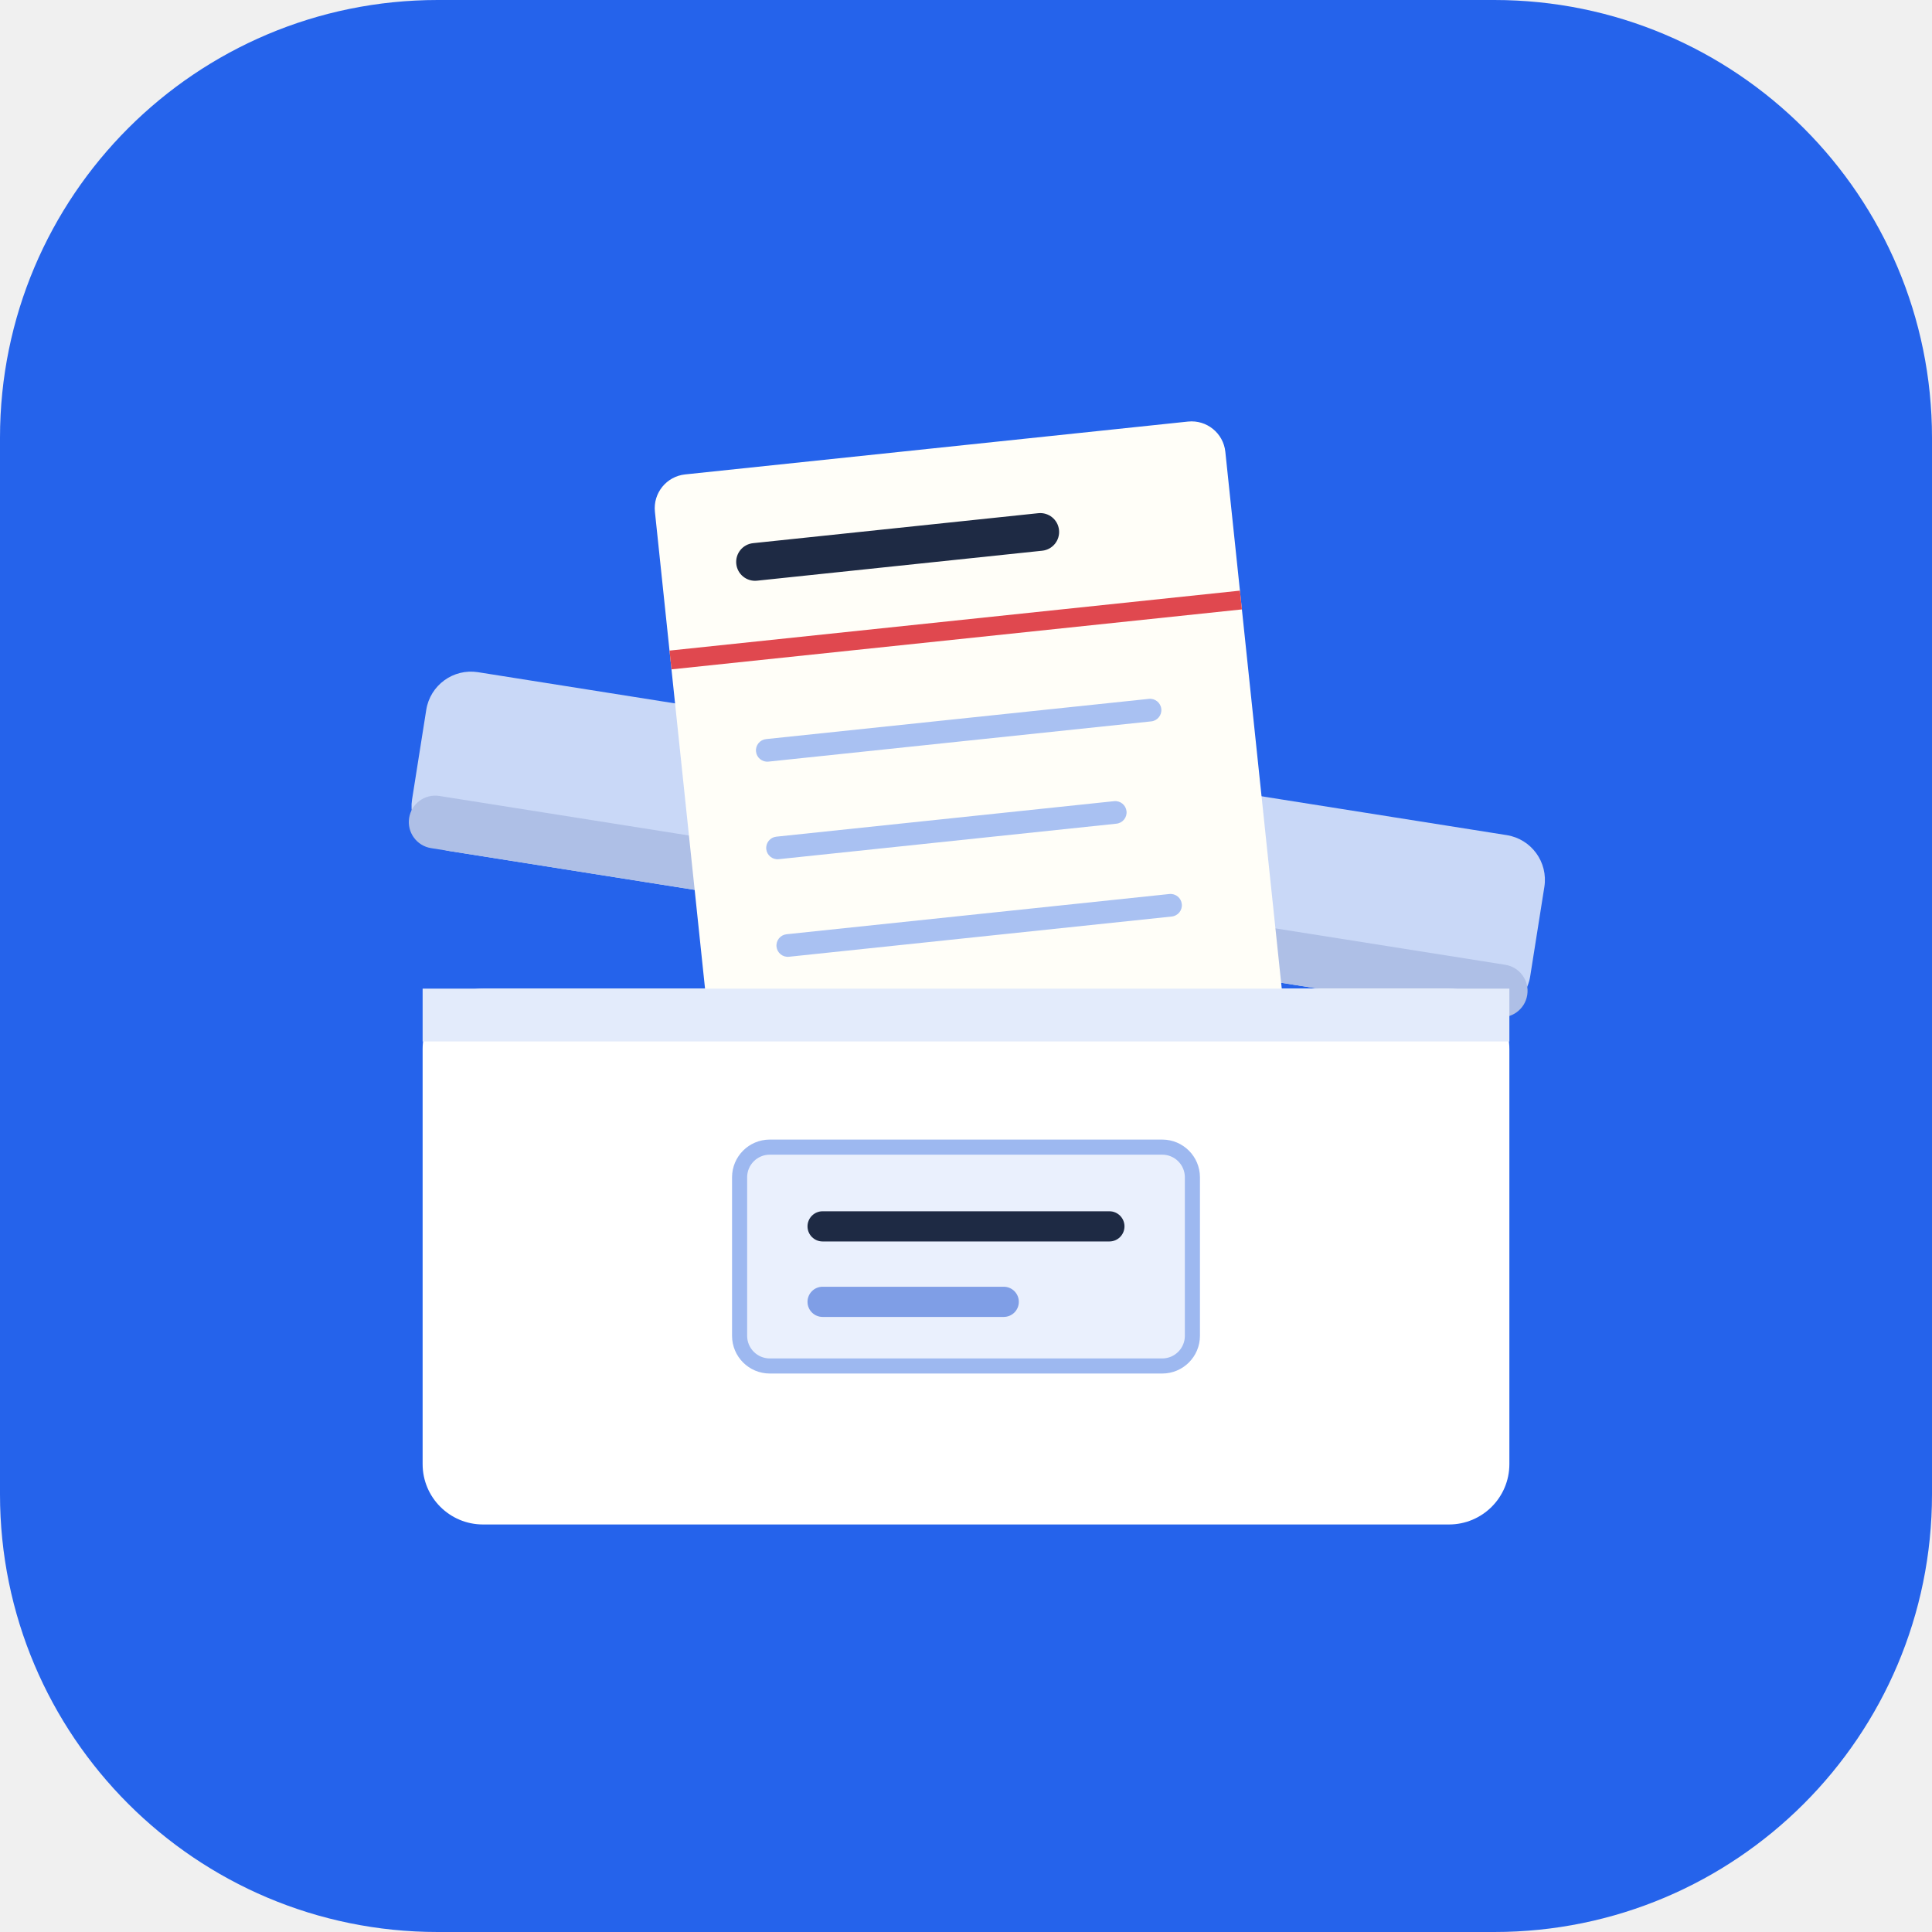
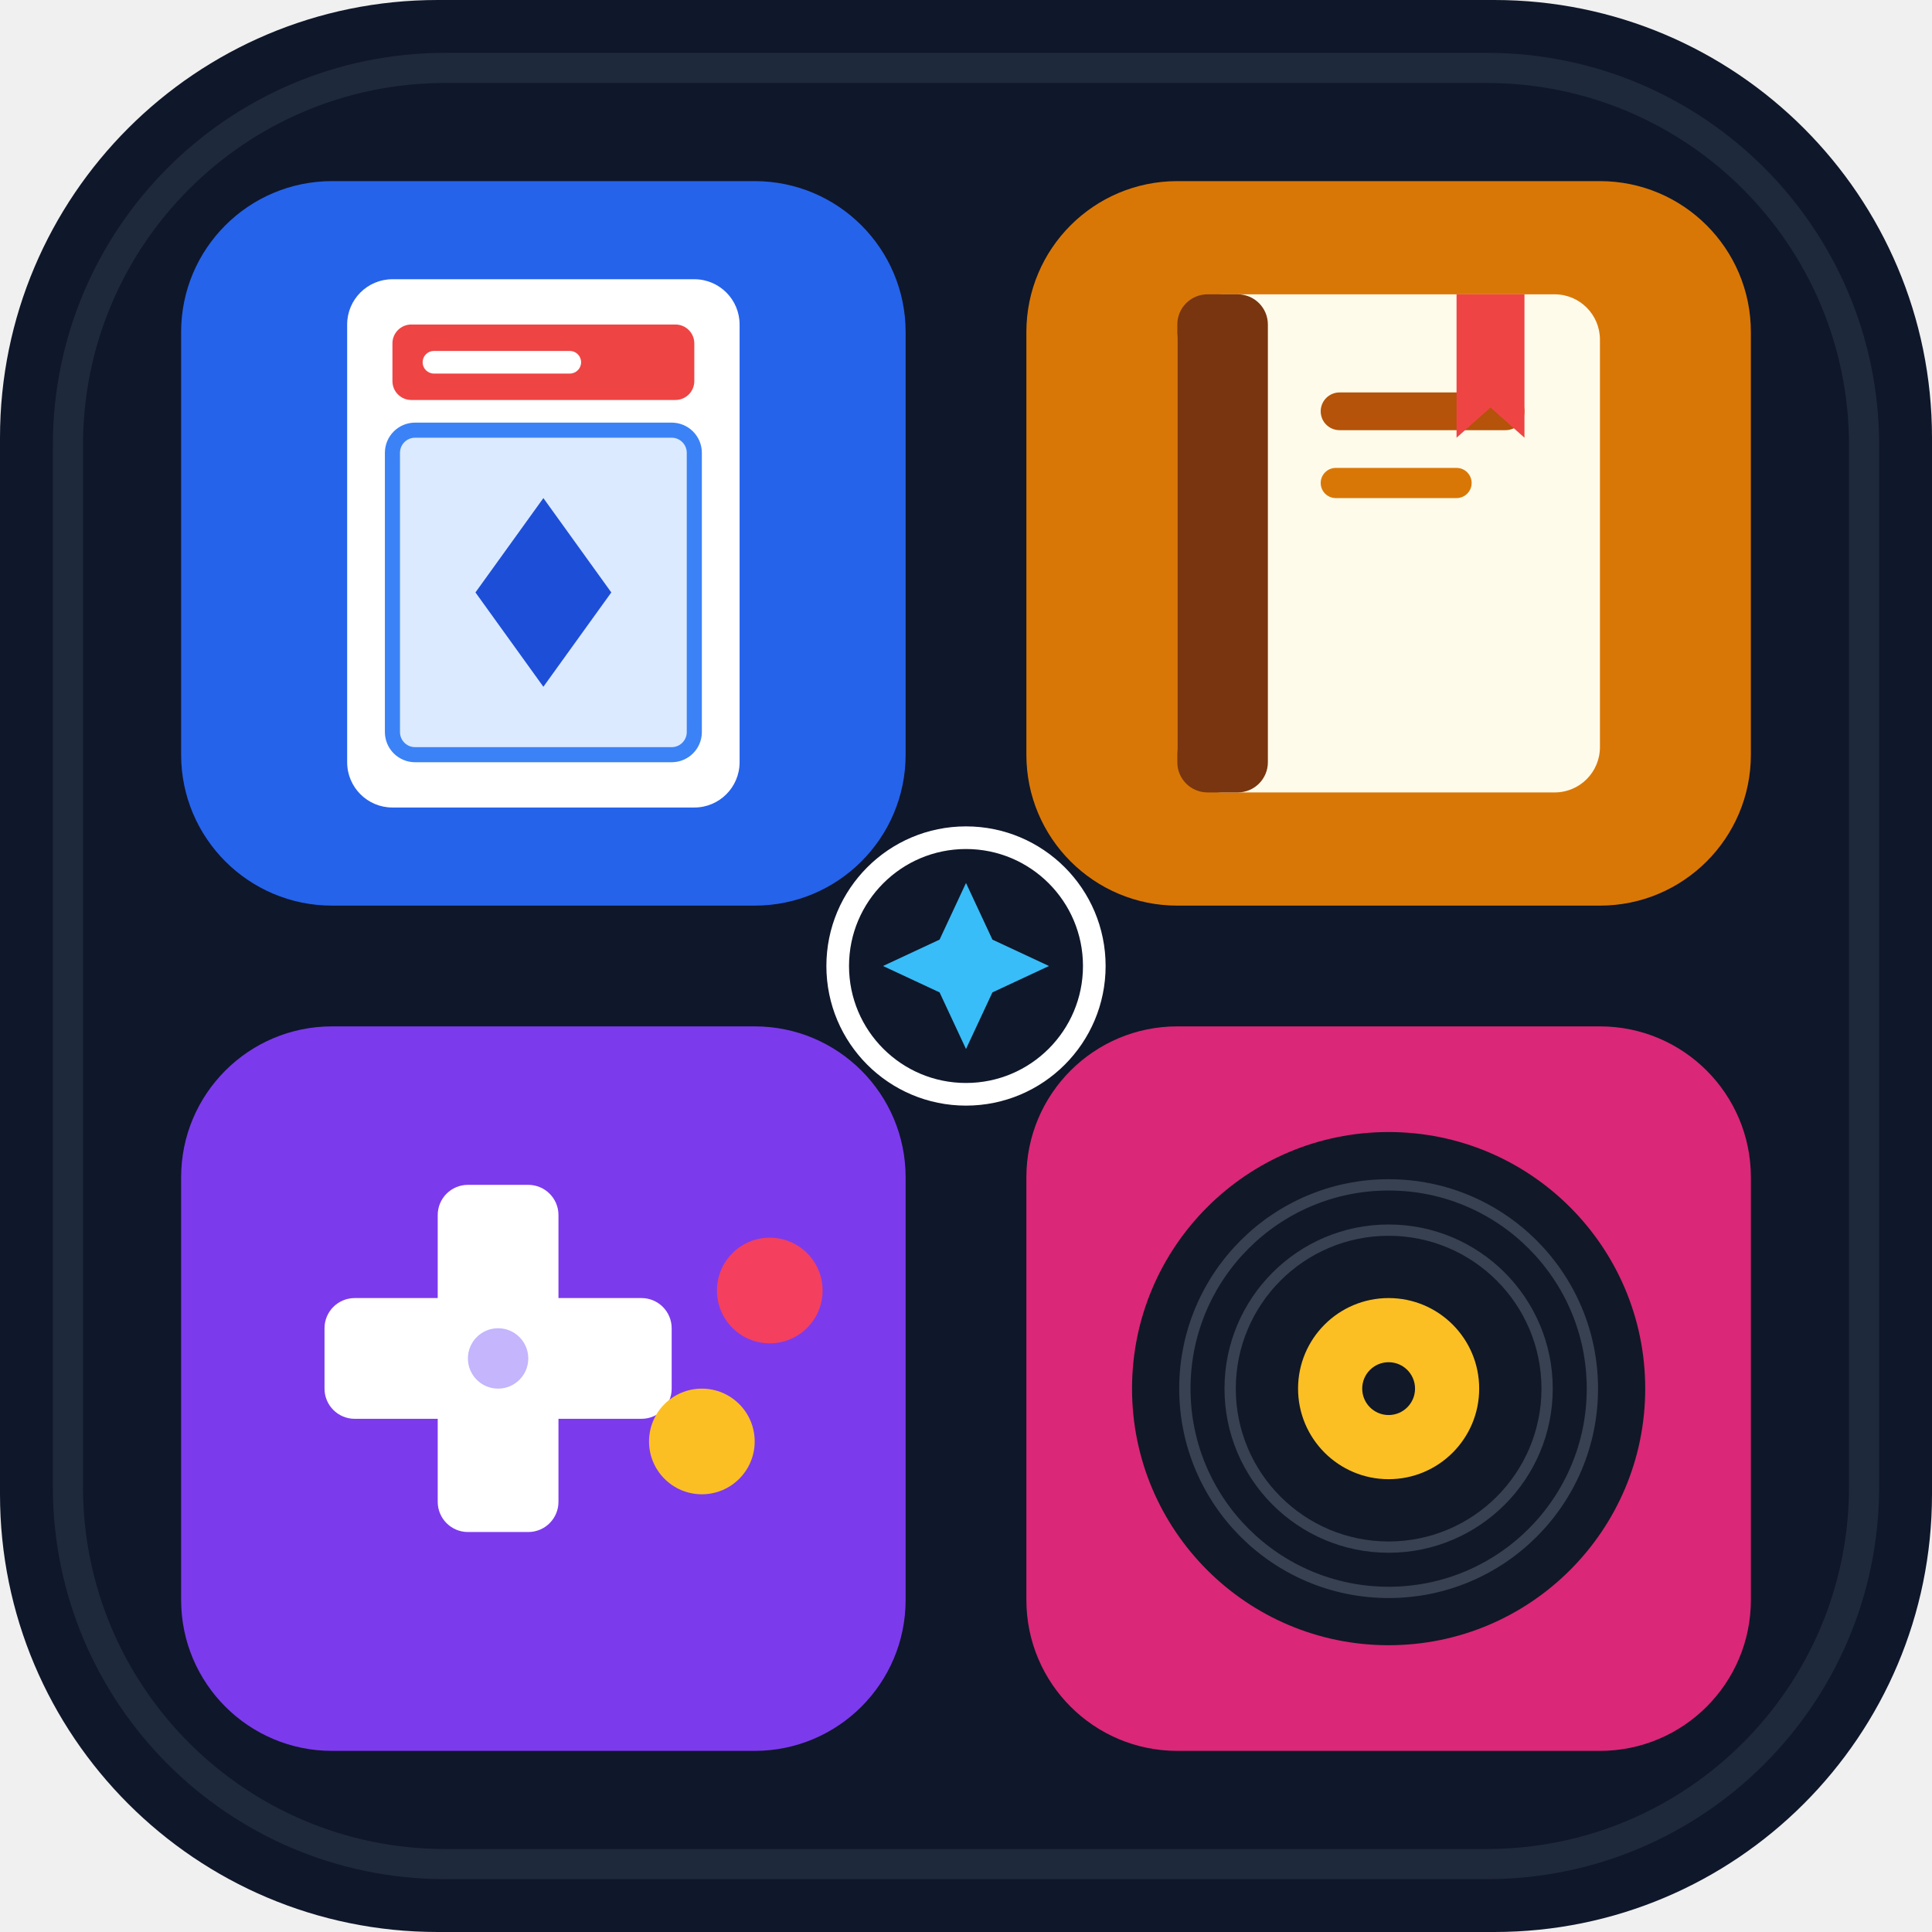
- <svg xmlns="http://www.w3.org/2000/svg" viewBox="0 0 512 512" width="512" height="512" role="img" aria-label="Shoebox">
-   <rect width="512" height="512" rx="116" fill="#2563eb" />
-   <g transform="rotate(9 400 268)">
-     <rect x="104" y="222" width="300" height="48" rx="12" fill="#c9d8f7" />
-     <rect x="104" y="256" width="300" height="14" rx="7" fill="#aebfe6" />
+ <svg xmlns="http://www.w3.org/2000/svg" viewBox="0 0 512 512" width="512" height="512" role="img" aria-label="Vaulted">
+   <rect width="512" height="512" rx="116" fill="#0f172a" />
+   <rect x="18" y="18" width="476" height="476" rx="100" fill="none" stroke="#1e293b" stroke-width="8" />
+   <g>
+     <rect x="48" y="48" width="192" height="192" rx="40" fill="#2563eb" />
+     <rect x="92" y="74" width="104" height="140" rx="12" fill="#ffffff" />
+     <rect x="104" y="86" width="80" height="20" rx="5" fill="#ef4444" />
+     <rect x="112" y="93" width="42" height="6" rx="3" fill="#ffffff" />
+     <rect x="104" y="114" width="80" height="86" rx="6" fill="#dbeafe" stroke="#3b82f6" stroke-width="4" />
+     <polygon points="144,132 162,157 144,182 126,157" fill="#1d4ed8" />
  </g>
-   <g transform="rotate(-6 262 250)">
-     <rect x="186" y="118" width="152" height="210" rx="9" fill="#fffef8" />
-     <rect x="186" y="164" width="152" height="5" fill="#e0484f" />
-     <rect x="206" y="138" width="86" height="10" rx="5" fill="#1e2a44" />
-     <rect x="206" y="190" width="108" height="6" rx="3" fill="#a9c1f2" />
-     <rect x="206" y="216" width="96" height="6" rx="3" fill="#a9c1f2" />
-     <rect x="206" y="242" width="108" height="6" rx="3" fill="#a9c1f2" />
+   <g>
+     <rect x="272" y="48" width="192" height="192" rx="40" fill="#d97706" />
+     <rect x="312" y="78" width="112" height="132" rx="12" fill="#fffbeb" />
+     <rect x="312" y="78" width="24" height="132" rx="8" fill="#78350f" />
+     <rect x="350" y="104" width="54" height="10" rx="5" fill="#b45309" />
+     <rect x="350" y="124" width="40" height="8" rx="4" fill="#d97706" />
+     <polygon points="386,78 404,78 404,116 395,108 386,116" fill="#ef4444" />
  </g>
-   <rect x="112" y="262" width="288" height="142" rx="16" fill="#ffffff" />
-   <rect x="112" y="262" width="288" height="14" fill="#e3ebfb" />
-   <rect x="196" y="304" width="120" height="58" rx="8" fill="#eaf0fd" stroke="#9db8f0" stroke-width="4" />
-   <rect x="214" y="321" width="84" height="8" rx="4" fill="#1e2a44" />
-   <rect x="214" y="341" width="56" height="8" rx="4" fill="#7f9ee6" />
+   <g>
+     <rect x="48" y="272" width="192" height="192" rx="40" fill="#7c3aed" />
+     <rect x="116" y="314" width="32" height="92" rx="8" fill="#ffffff" />
+     <rect x="86" y="344" width="92" height="32" rx="8" fill="#ffffff" />
+     <circle cx="132" cy="360" r="8" fill="#c4b5fd" />
+     <circle cx="204" cy="342" r="14" fill="#f43f5e" />
+     <circle cx="186" cy="382" r="14" fill="#fbbf24" />
+   </g>
+   <g>
+     <rect x="272" y="272" width="192" height="192" rx="40" fill="#db2777" />
+     <circle cx="368" cy="368" r="68" fill="#111827" />
+     <circle cx="368" cy="368" r="54" fill="none" stroke="#374151" stroke-width="3" />
+     <circle cx="368" cy="368" r="42" fill="none" stroke="#374151" stroke-width="3" />
+     <circle cx="368" cy="368" r="24" fill="#fbbf24" />
+     <circle cx="368" cy="368" r="7" fill="#111827" />
+   </g>
+   <circle cx="256" cy="256" r="34" fill="#0f172a" stroke="#ffffff" stroke-width="6" />
+   <polygon points="256,234 263,249 278,256 263,263 256,278 249,263 234,256 249,249" fill="#38bdf8" />
</svg>
